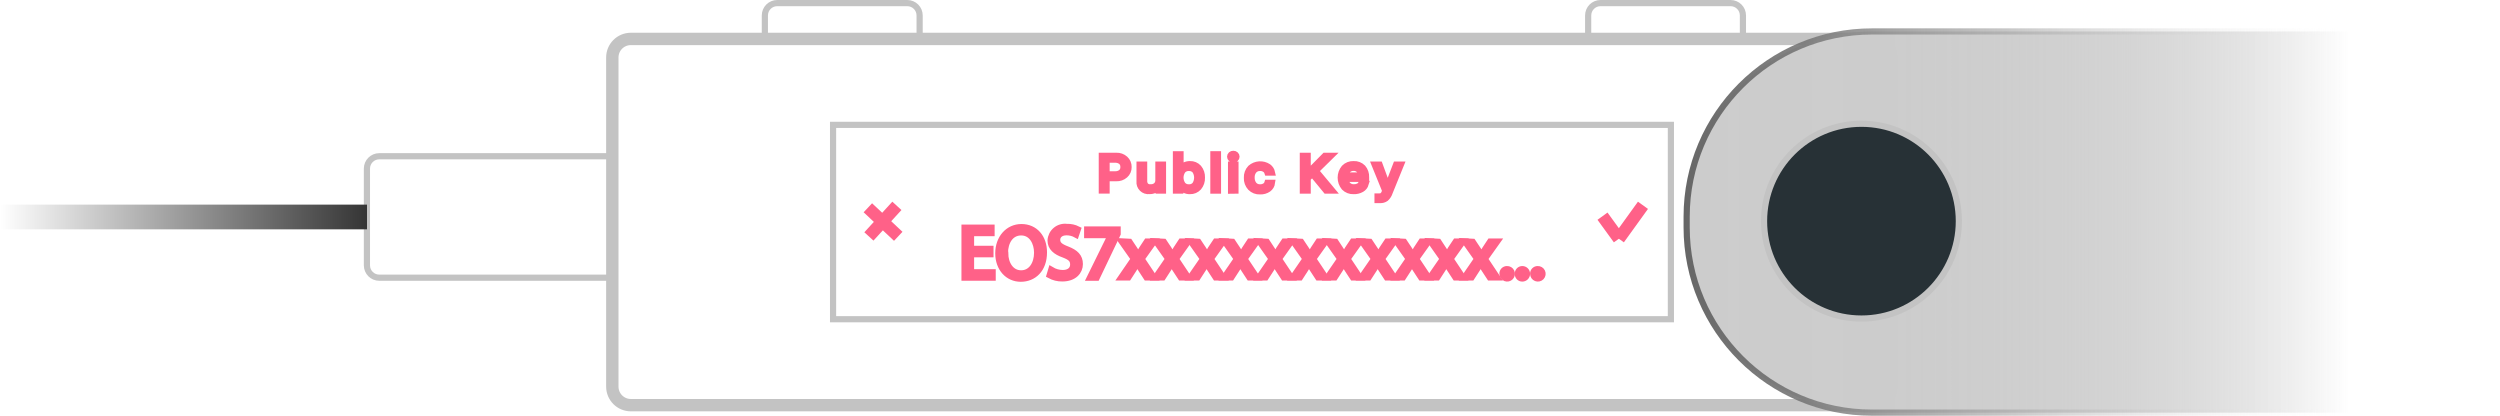
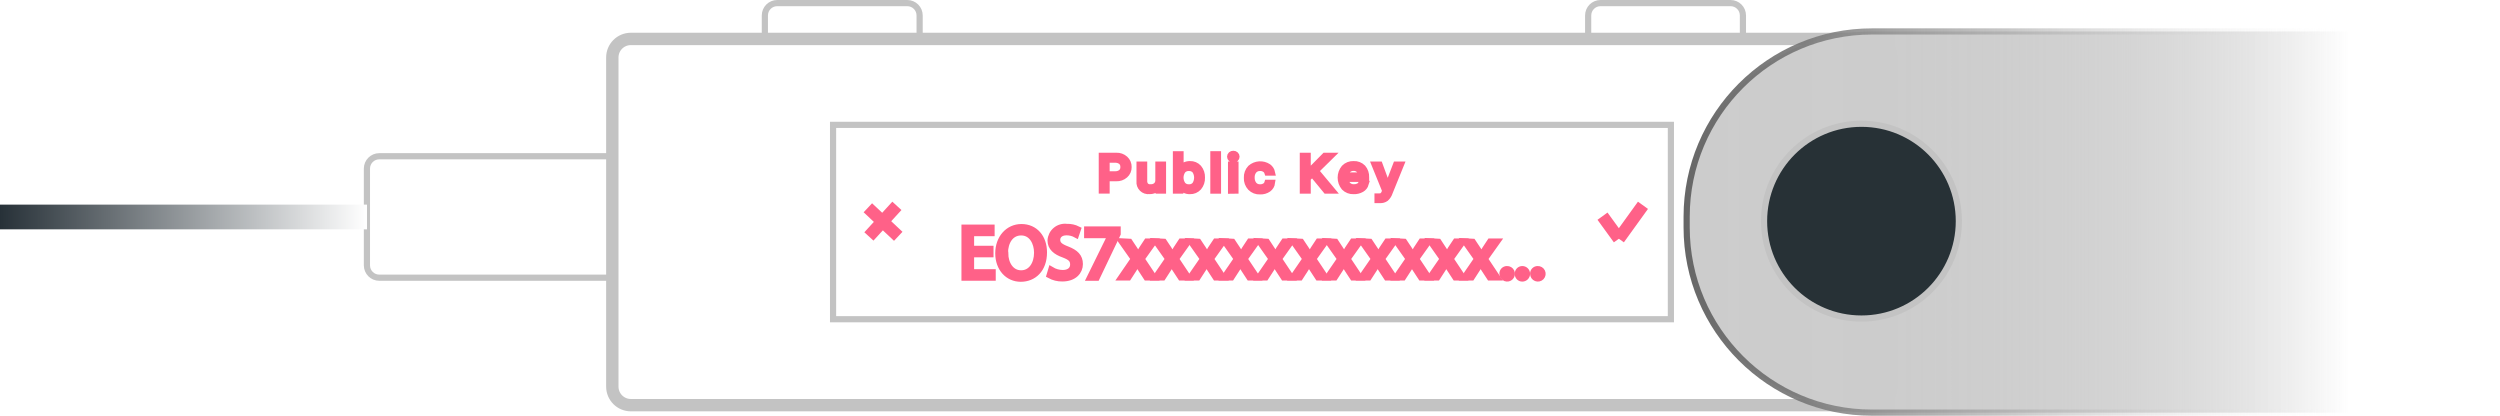
<svg xmlns="http://www.w3.org/2000/svg" width="404.65" height="67.29" viewBox="0 0 404.65 67.29">
  <defs>
    <style>
      .cls-1, .cls-3 {
        fill: none;
      }

      .cls-1, .cls-10, .cls-2, .cls-3, .cls-6, .cls-8 {
        stroke: rgb(195,195,195);
      }

      .cls-5, .cls-7 {
        stroke: #ff6188;
      }

      .cls-1, .cls-10, .cls-2, .cls-3, .cls-4, .cls-5, .cls-6, .cls-7, .cls-9 {
        stroke-miterlimit: 10;
      }

      .cls-1, .cls-7, .cls-8 {
        stroke-width: 2px;
      }

      .cls-2 {
        fill: none;
      }

      .cls-4 {
        stroke-width: 4px;
        fill: url(#Blue_Sky);
        stroke: url(#linear-gradient);
      }

      .cls-5 {
        fill: #ff6188;
      }

      .cls-6 {
        fill: aqua;
        opacity: 0;
      }

      .cls-7, .cls-8 {
        fill: none;
      }

      .cls-8 {
        stroke-linecap: round;
        stroke-linejoin: bevel;
      }

      .cls-9 {
        fill: url(#linear-gradient-2);
        stroke: url(#linear-gradient-3);
      }

      .cls-10 {
        fill: rgb(39, 49, 54);
      }
    </style>
    <linearGradient id="Blue_Sky" data-name="Blue Sky" y1="35.12" x2="59.4" y2="35.12" gradientUnits="userSpaceOnUse">
      <stop offset="0" stop-color="#3ddeed" />
      <stop offset="1" stop-color="#3ddeed" stop-opacity="0" />
    </linearGradient>
    <linearGradient id="linear-gradient" y1="35.12" x2="59.4" y2="35.12" gradientUnits="userSpaceOnUse">
-       <stop offset="0" stop-color="#fff" />
-       <stop offset="1" stop-color="#353535" />
+       <stop offset="0" stop-color="#273138" />
+       <stop offset="1" stop-color="#fff" />
    </linearGradient>
    <linearGradient id="linear-gradient-2" x1="273" y1="35.94" x2="380.39" y2="35.94" gradientUnits="userSpaceOnUse">
      <stop offset="0" stop-color="#ccc" />
      <stop offset="0.32" stop-color="#ccc" stop-opacity="0.99" />
      <stop offset="0.46" stop-color="#ccc" stop-opacity="0.96" />
      <stop offset="0.56" stop-color="#ccc" stop-opacity="0.92" />
      <stop offset="0.65" stop-color="#ccc" stop-opacity="0.85" />
      <stop offset="0.72" stop-color="#ccc" stop-opacity="0.76" />
      <stop offset="0.79" stop-color="#ccc" stop-opacity="0.64" />
      <stop offset="0.85" stop-color="#ccc" stop-opacity="0.51" />
      <stop offset="0.9" stop-color="#ccc" stop-opacity="0.36" />
      <stop offset="0.95" stop-color="#ccc" stop-opacity="0.19" />
      <stop offset="1" stop-color="#ccc" stop-opacity="0" />
    </linearGradient>
    <linearGradient id="linear-gradient-3" x1="272.5" y1="35.94" x2="380.89" y2="35.94" gradientUnits="userSpaceOnUse">
      <stop offset="0" stop-color="#666" />
      <stop offset="0.17" stop-color="#767676" stop-opacity="0.9" />
      <stop offset="0.47" stop-color="#a0a0a0" stop-opacity="0.62" />
      <stop offset="0.86" stop-color="#e5e5e5" stop-opacity="0.17" />
      <stop offset="1" stop-color="#fff" stop-opacity="0" />
    </linearGradient>
  </defs>
  <g id="Layer_1" data-name="Layer 1">
    <rect class="cls-1" x="99.11" y="6.3" width="207.08" height="59.28" rx="3" ry="3" />
    <rect class="cls-2" x="134.84" y="20.21" width="135.61" height="31.46" />
    <path class="cls-3" d="M61.39,25.29H99.11a0,0,0,0,1,0,0V44.95a0,0,0,0,1,0,0H61.39a2,2,0,0,1-2-2V27.29A2,2,0,0,1,61.39,25.29Z" />
    <line class="cls-4" y1="35.12" x2="59.4" y2="35.12" />
    <g>
      <path class="cls-5" d="M263.37,44.37h2.34a2,2,0,0,1,1.43.51,1.71,1.71,0,0,1,.56,1.31,1.66,1.66,0,0,1-.57,1.3,2,2,0,0,1-1.43.5h-1.56v2h-.77Zm.77.62v2.38h1.37a1.55,1.55,0,0,0,1-.31,1.08,1.08,0,0,0,.36-.87,1.12,1.12,0,0,0-.36-.89,1.56,1.56,0,0,0-1-.31Z" transform="translate(-85.03 -19.15)" />
      <path class="cls-5" d="M273.27,45.8V50h-.7v-.66h-.07a1.28,1.28,0,0,1-.54.54,1.87,1.87,0,0,1-.9.19,1.42,1.42,0,0,1-1.58-1.56V45.8h.74v2.56a1.19,1.19,0,0,0,.25.84,1,1,0,0,0,.8.27,1.3,1.3,0,0,0,.94-.32,1.14,1.14,0,0,0,.32-.86V45.8Z" transform="translate(-85.03 -19.15)" />
      <path class="cls-5" d="M276.75,49.88a1.48,1.48,0,0,1-.61-.55h-.07V50h-.7V44.12h.74v2.34h.06a1.3,1.3,0,0,1,.59-.54,1.92,1.92,0,0,1,.87-.2,1.8,1.8,0,0,1,1.41.59,2.33,2.33,0,0,1,.53,1.59,2.29,2.29,0,0,1-.53,1.58,1.81,1.81,0,0,1-1.41.6A1.84,1.84,0,0,1,276.75,49.88Zm-.29-3.13a2,2,0,0,0,0,2.3,1.25,1.25,0,0,0,1,.43,1.23,1.23,0,0,0,1-.42,2.1,2.1,0,0,0,0-2.32,1.26,1.26,0,0,0-1-.41A1.24,1.24,0,0,0,276.46,46.75Z" transform="translate(-85.03 -19.15)" />
      <path class="cls-5" d="M281.43,50V44.12h.74V50Z" transform="translate(-85.03 -19.15)" />
      <path class="cls-5" d="M284.29,44.84a.44.44,0,0,1,0-.66.52.52,0,0,1,.36-.13.52.52,0,0,1,.37.13.44.44,0,0,1,0,.66.49.49,0,0,1-.37.14A.48.48,0,0,1,284.29,44.84Zm0,5.17V45.8H285V50Z" transform="translate(-85.03 -19.15)" />
      <path class="cls-5" d="M290.92,47.08h-.74a1,1,0,0,0-.4-.53,1.31,1.31,0,0,0-.8-.22,1.26,1.26,0,0,0-1,.42,1.7,1.7,0,0,0-.37,1.14,1.77,1.77,0,0,0,.37,1.16,1.27,1.27,0,0,0,1,.43,1.46,1.46,0,0,0,.78-.2.91.91,0,0,0,.42-.54h.74a1.47,1.47,0,0,1-.6,1,2.16,2.16,0,0,1-1.33.38,2,2,0,0,1-1.55-.6,2.16,2.16,0,0,1-.58-1.59,2.14,2.14,0,0,1,.58-1.58,2.38,2.38,0,0,1,2.89-.19A1.55,1.55,0,0,1,290.92,47.08Z" transform="translate(-85.03 -19.15)" />
      <path class="cls-5" d="M296.69,50h-.78V44.37h.78v2.74h.07l2.71-2.74h1L298,46.8,300.67,50h-1l-2.24-2.72-.74.75Z" transform="translate(-85.03 -19.15)" />
      <path class="cls-5" d="M305.34,48.92h.74a1.44,1.44,0,0,1-.67.85,2.43,2.43,0,0,1-1.28.31,2,2,0,0,1-1.52-.59,2.49,2.49,0,0,1,0-3.17,2,2,0,0,1,1.52-.6,1.94,1.94,0,0,1,1.48.57,2.21,2.21,0,0,1,.53,1.55v.26h-3.33v0a1.48,1.48,0,0,0,.39,1,1.3,1.3,0,0,0,.95.37,1.67,1.67,0,0,0,.75-.15A1,1,0,0,0,305.34,48.92Zm-2.13-2.27a1.35,1.35,0,0,0-.4.9h2.56a1.27,1.27,0,0,0-.36-.9,1.21,1.21,0,0,0-.89-.34A1.3,1.3,0,0,0,303.21,46.65Z" transform="translate(-85.03 -19.15)" />
      <path class="cls-5" d="M308.25,51.53H308v-.58l.15,0h.16a.81.81,0,0,0,.51-.15,1.29,1.29,0,0,0,.34-.54l.08-.25-1.71-4.21h.8l1.27,3.46h.07L311,45.8h.78l-1.81,4.46a2.26,2.26,0,0,1-.63,1,1.49,1.49,0,0,1-.95.27Z" transform="translate(-85.03 -19.15)" />
    </g>
    <path class="cls-3" d="M125.8.5h21.05a2,2,0,0,1,2,2V6.3a0,0,0,0,1,0,0H123.8a0,0,0,0,1,0,0V2.5A2,2,0,0,1,125.8.5Z" />
    <path class="cls-3" d="M259.06.5h21.05a2,2,0,0,1,2,2V6.3a0,0,0,0,1,0,0H257.06a0,0,0,0,1,0,0V2.5a2,2,0,0,1,2-2Z" />
    <g>
      <path class="cls-5" d="M245.34,60.3H242.2v2.92h3.5v.87h-4.55V56h4.37v.88H242.2v2.55h3.14Z" transform="translate(-85.03 -19.15)" />
      <path class="cls-5" d="M254,60c0,2.78-1.69,4.26-3.75,4.26s-3.63-1.66-3.63-4.11,1.59-4.24,3.75-4.24S254,57.57,254,60Zm-6.27.13c0,1.73.94,3.27,2.58,3.27s2.59-1.52,2.59-3.35c0-1.61-.84-3.29-2.58-3.29S247.69,58.33,247.69,60.1Z" transform="translate(-85.03 -19.15)" />
      <path class="cls-5" d="M255.18,62.82a3.68,3.68,0,0,0,1.87.53c1.07,0,1.69-.56,1.69-1.38s-.43-1.19-1.52-1.61c-1.32-.46-2.14-1.15-2.14-2.29a2.33,2.33,0,0,1,2.62-2.19,3.73,3.73,0,0,1,1.79.39l-.29.86a3.19,3.19,0,0,0-1.54-.39c-1.1,0-1.52.66-1.52,1.21,0,.76.49,1.13,1.61,1.56,1.36.53,2.06,1.19,2.06,2.38s-.92,2.32-2.83,2.32a4.14,4.14,0,0,1-2.06-.51Z" transform="translate(-85.03 -19.15)" />
      <path class="cls-5" d="M265.93,56.3V57l-3.39,7.1h-1.1l3.39-6.89v0H261V56.3Z" transform="translate(-85.03 -19.15)" />
      <path class="cls-5" d="M267.85,58.29l.83,1.25c.22.32.4.62.59.94h0l.58-1,.81-1.23h1.14l-2,2.81,2,3h-1.2l-.85-1.3c-.22-.34-.42-.66-.62-1h0c-.2.35-.4.66-.62,1l-.84,1.3h-1.16l2.06-3-2-2.84Z" transform="translate(-85.03 -19.15)" />
      <path class="cls-5" d="M273.41,58.29l.83,1.25c.21.32.39.62.58.94h0c.19-.34.38-.64.58-1l.81-1.23h1.14l-2,2.81,2,3h-1.2l-.85-1.3c-.23-.34-.42-.66-.62-1h0c-.19.35-.39.66-.61,1l-.84,1.3h-1.16l2.06-3-2-2.84Z" transform="translate(-85.03 -19.15)" />
      <path class="cls-5" d="M279,58.29l.83,1.25c.22.32.4.62.59.94h0c.19-.34.38-.64.57-1l.82-1.23H283l-2,2.81,2,3h-1.2l-.85-1.3c-.23-.34-.42-.66-.63-1h0c-.19.35-.4.66-.61,1l-.84,1.3h-1.17l2.07-3-2-2.84Z" transform="translate(-85.03 -19.15)" />
      <path class="cls-5" d="M284.52,58.29l.83,1.25c.21.32.39.62.58.94h0c.19-.34.38-.64.58-1l.81-1.23h1.14l-2,2.81,2,3h-1.2l-.85-1.3c-.23-.34-.42-.66-.62-1h0c-.19.35-.39.66-.61,1l-.84,1.3h-1.16l2.06-3-2-2.84Z" transform="translate(-85.03 -19.15)" />
      <path class="cls-5" d="M290.08,58.29l.82,1.25c.22.32.4.62.59.94h0c.19-.34.38-.64.57-1l.82-1.23h1.14l-2,2.81,2,3h-1.2l-.85-1.3c-.23-.34-.42-.66-.63-1h0c-.19.35-.4.66-.61,1l-.84,1.3H288.8l2.07-3-2-2.84Z" transform="translate(-85.03 -19.15)" />
      <path class="cls-5" d="M295.63,58.29l.83,1.25c.22.32.4.62.59.94h0l.58-1,.81-1.23h1.14l-2,2.81,2,3h-1.2l-.85-1.3c-.23-.34-.42-.66-.62-1h0c-.2.35-.4.66-.62,1l-.84,1.3h-1.16l2.06-3-2-2.84Z" transform="translate(-85.03 -19.15)" />
      <path class="cls-5" d="M301.19,58.29l.82,1.25c.22.32.4.62.59.94h0c.19-.34.38-.64.57-1l.82-1.23h1.14l-2,2.81,2,3H304l-.85-1.3c-.23-.34-.42-.66-.63-1h0c-.19.35-.4.66-.61,1l-.84,1.3h-1.16l2.06-3-2-2.84Z" transform="translate(-85.03 -19.15)" />
      <path class="cls-5" d="M306.74,58.29l.83,1.25c.22.32.4.62.59.94h0c.19-.34.38-.64.57-1l.82-1.23h1.14l-2,2.81,2,3h-1.2l-.85-1.3c-.23-.34-.42-.66-.63-1h0c-.19.35-.4.66-.61,1l-.84,1.3h-1.17l2.07-3-2-2.84Z" transform="translate(-85.03 -19.15)" />
      <path class="cls-5" d="M312.3,58.29l.83,1.25c.21.32.39.62.58.94h0c.19-.34.38-.64.58-1l.81-1.23h1.14l-2,2.81,2,3h-1.2l-.85-1.3c-.23-.34-.42-.66-.62-1h0c-.19.35-.39.66-.61,1l-.84,1.3H311l2.06-3-2-2.84Z" transform="translate(-85.03 -19.15)" />
      <path class="cls-5" d="M317.86,58.29l.82,1.25c.22.32.4.62.59.94h0c.19-.34.38-.64.57-1l.82-1.23h1.14l-2,2.81,2,3h-1.2l-.85-1.3c-.23-.34-.42-.66-.63-1h0c-.19.35-.4.66-.61,1l-.84,1.3h-1.17l2.07-3-2-2.84Z" transform="translate(-85.03 -19.15)" />
      <path class="cls-5" d="M323.41,58.29l.83,1.25c.22.32.4.62.59.94h0l.58-1,.81-1.23h1.14l-2,2.81,2,3h-1.2l-.85-1.3c-.23-.34-.42-.66-.62-1h0c-.2.35-.4.66-.62,1l-.84,1.3h-1.16l2.06-3-2-2.84Z" transform="translate(-85.03 -19.15)" />
      <path class="cls-5" d="M328.22,63.47a.72.72,0,0,1,.72-.76.76.76,0,1,1-.72.76Z" transform="translate(-85.03 -19.15)" />
      <path class="cls-5" d="M330.71,63.47a.72.72,0,0,1,.72-.76.76.76,0,0,1,0,1.52A.71.71,0,0,1,330.71,63.47Z" transform="translate(-85.03 -19.15)" />
      <path class="cls-5" d="M333.19,63.47a.72.72,0,0,1,.72-.76.76.76,0,1,1-.72.76Z" transform="translate(-85.03 -19.15)" />
    </g>
    <polyline class="cls-6" points="404.65 65.58 307.18 65.58 307.18 47.46 404.65 47.46" />
    <g>
      <line class="cls-7" x1="140.47" y1="33.63" x2="145.39" y2="38.25" />
      <line class="cls-7" x1="145.17" y1="33.32" x2="140.64" y2="38.27" />
    </g>
    <g>
      <line class="cls-7" x1="259.38" y1="34.99" x2="262.03" y2="38.64" />
      <line class="cls-7" x1="265.93" y1="33.23" x2="262.03" y2="38.64" />
    </g>
  </g>
  <g id="Layer_3" data-name="Layer 3">
    <g>
      <path class="cls-9" d="M303,5.09h77.39a0,0,0,0,1,0,0v61.7a0,0,0,0,1,0,0H303a30,30,0,0,1-30-30v-1.7a30,30,0,0,1,30-30Z" />
      <rect class="cls-10" x="285.53" y="20.03" width="31.53" height="31.53" rx="15.77" ry="15.77" />
    </g>
  </g>
</svg>
